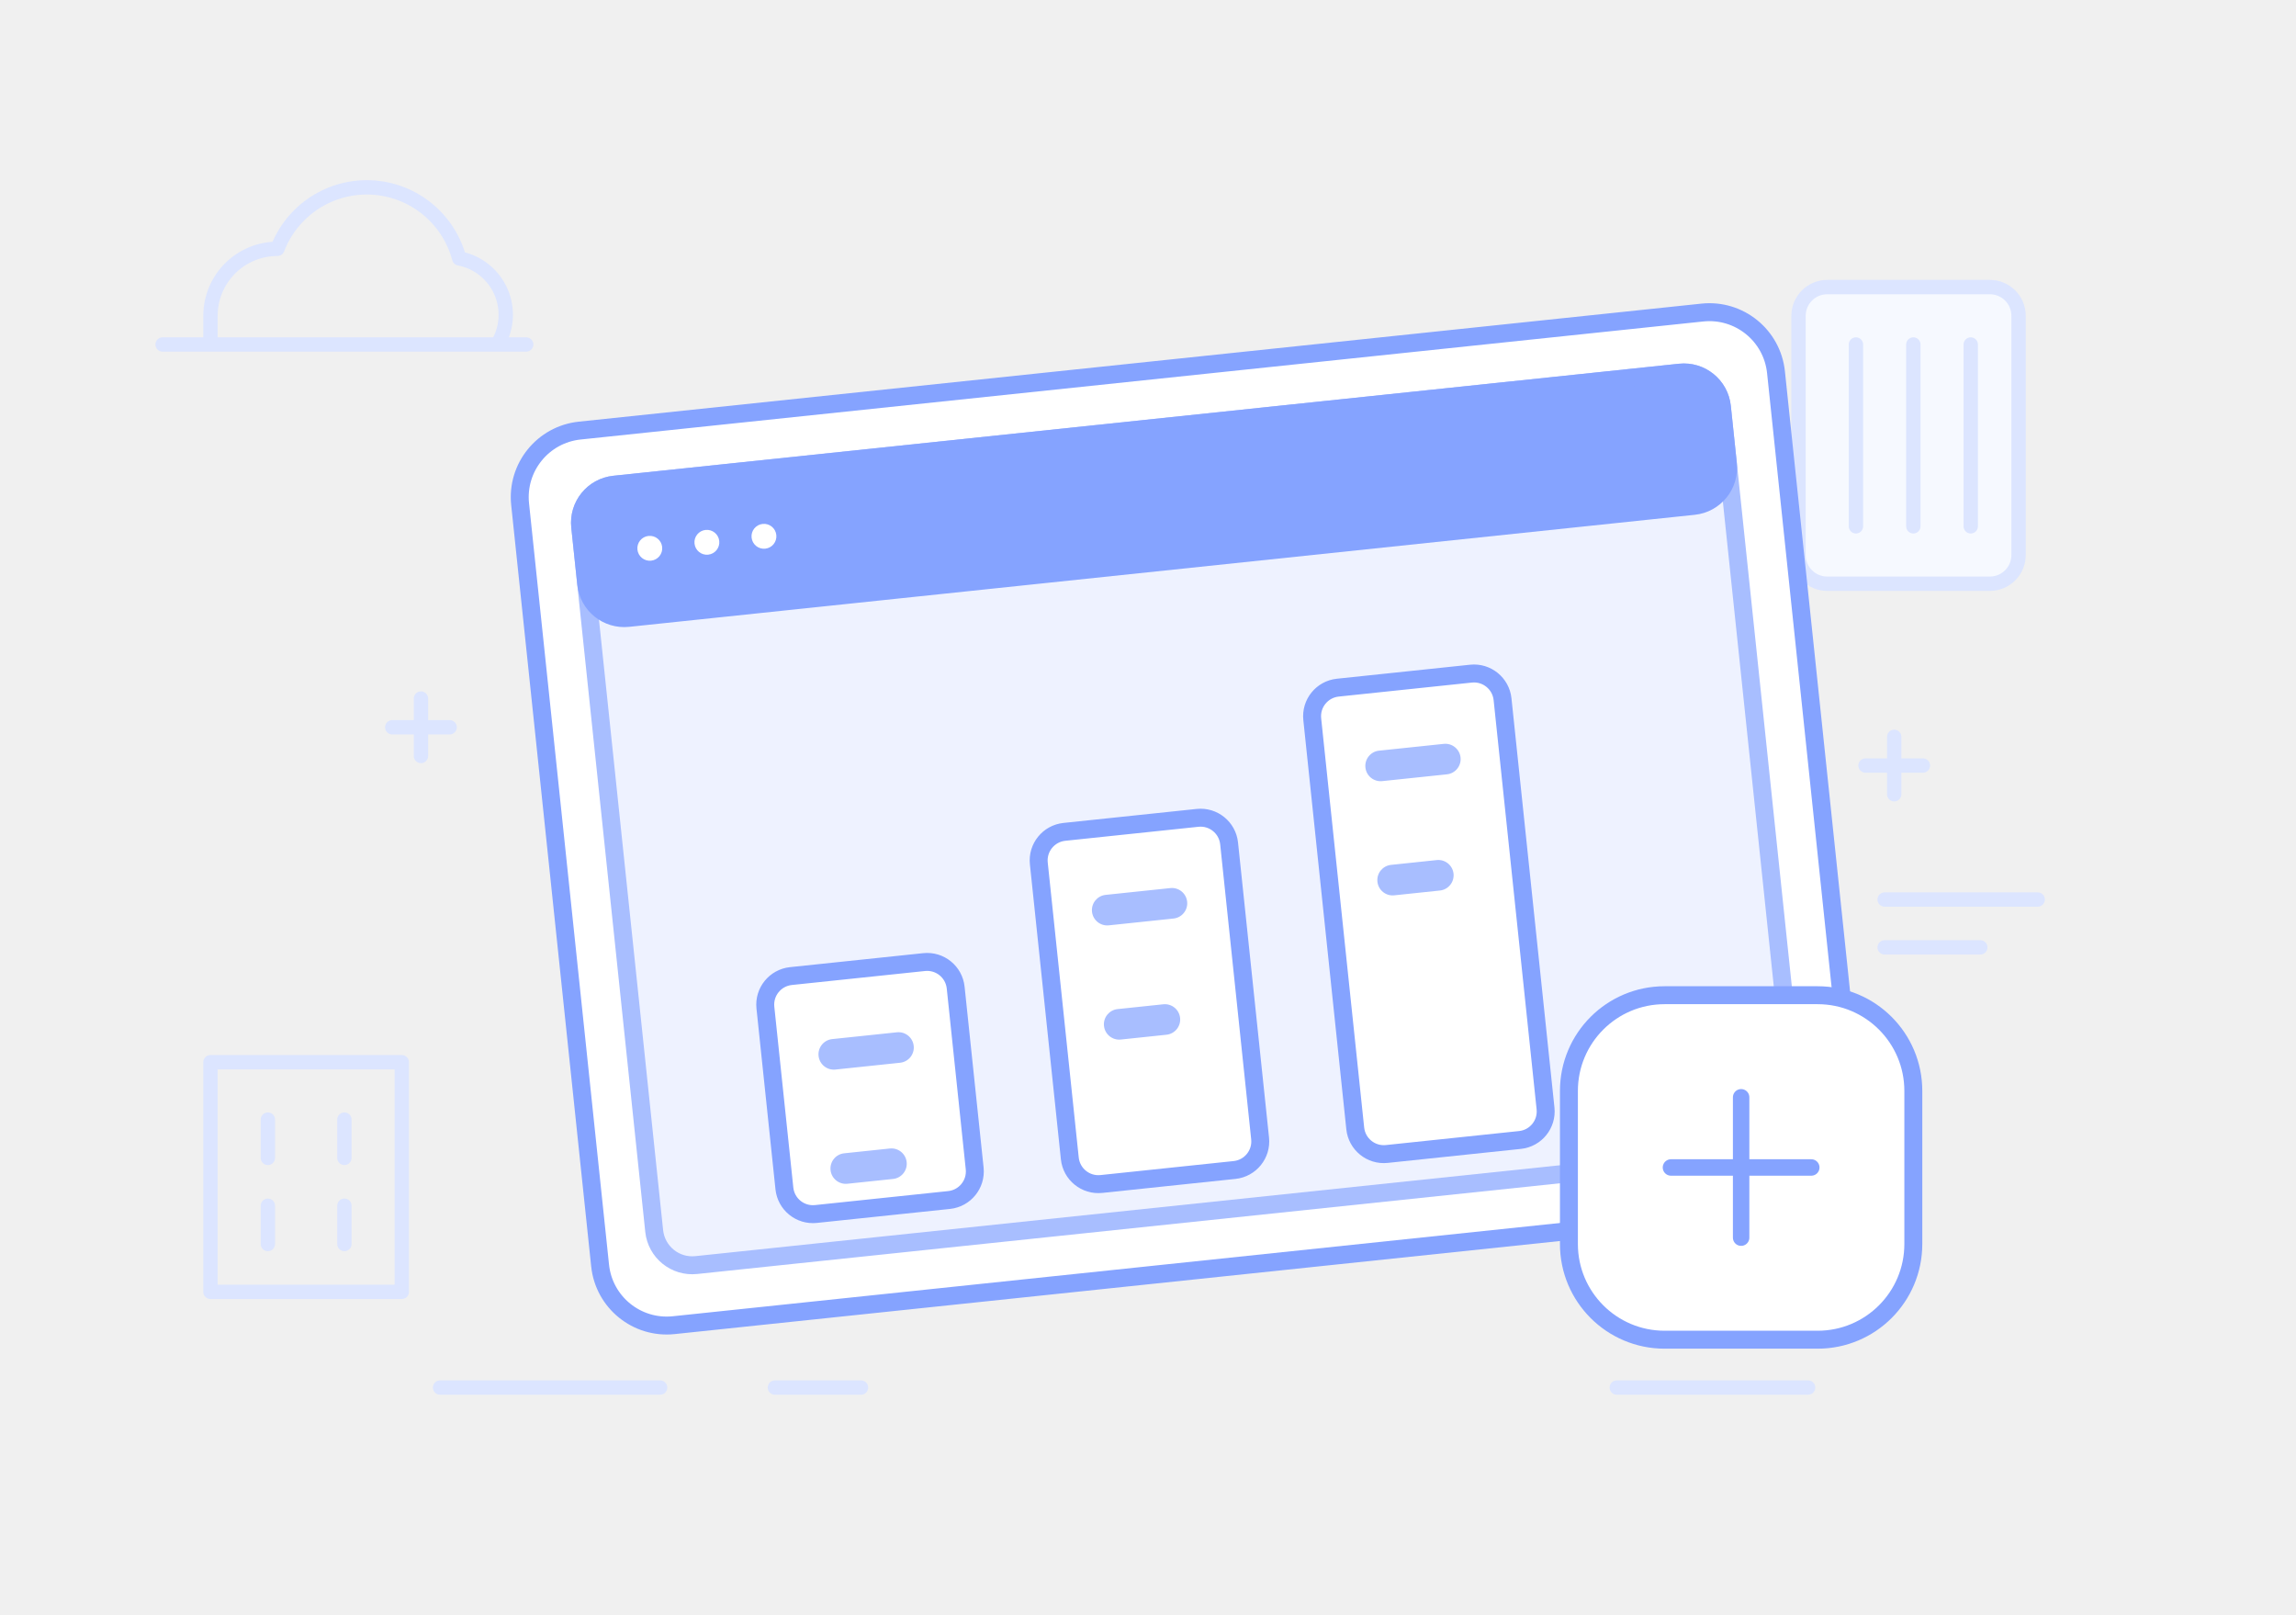
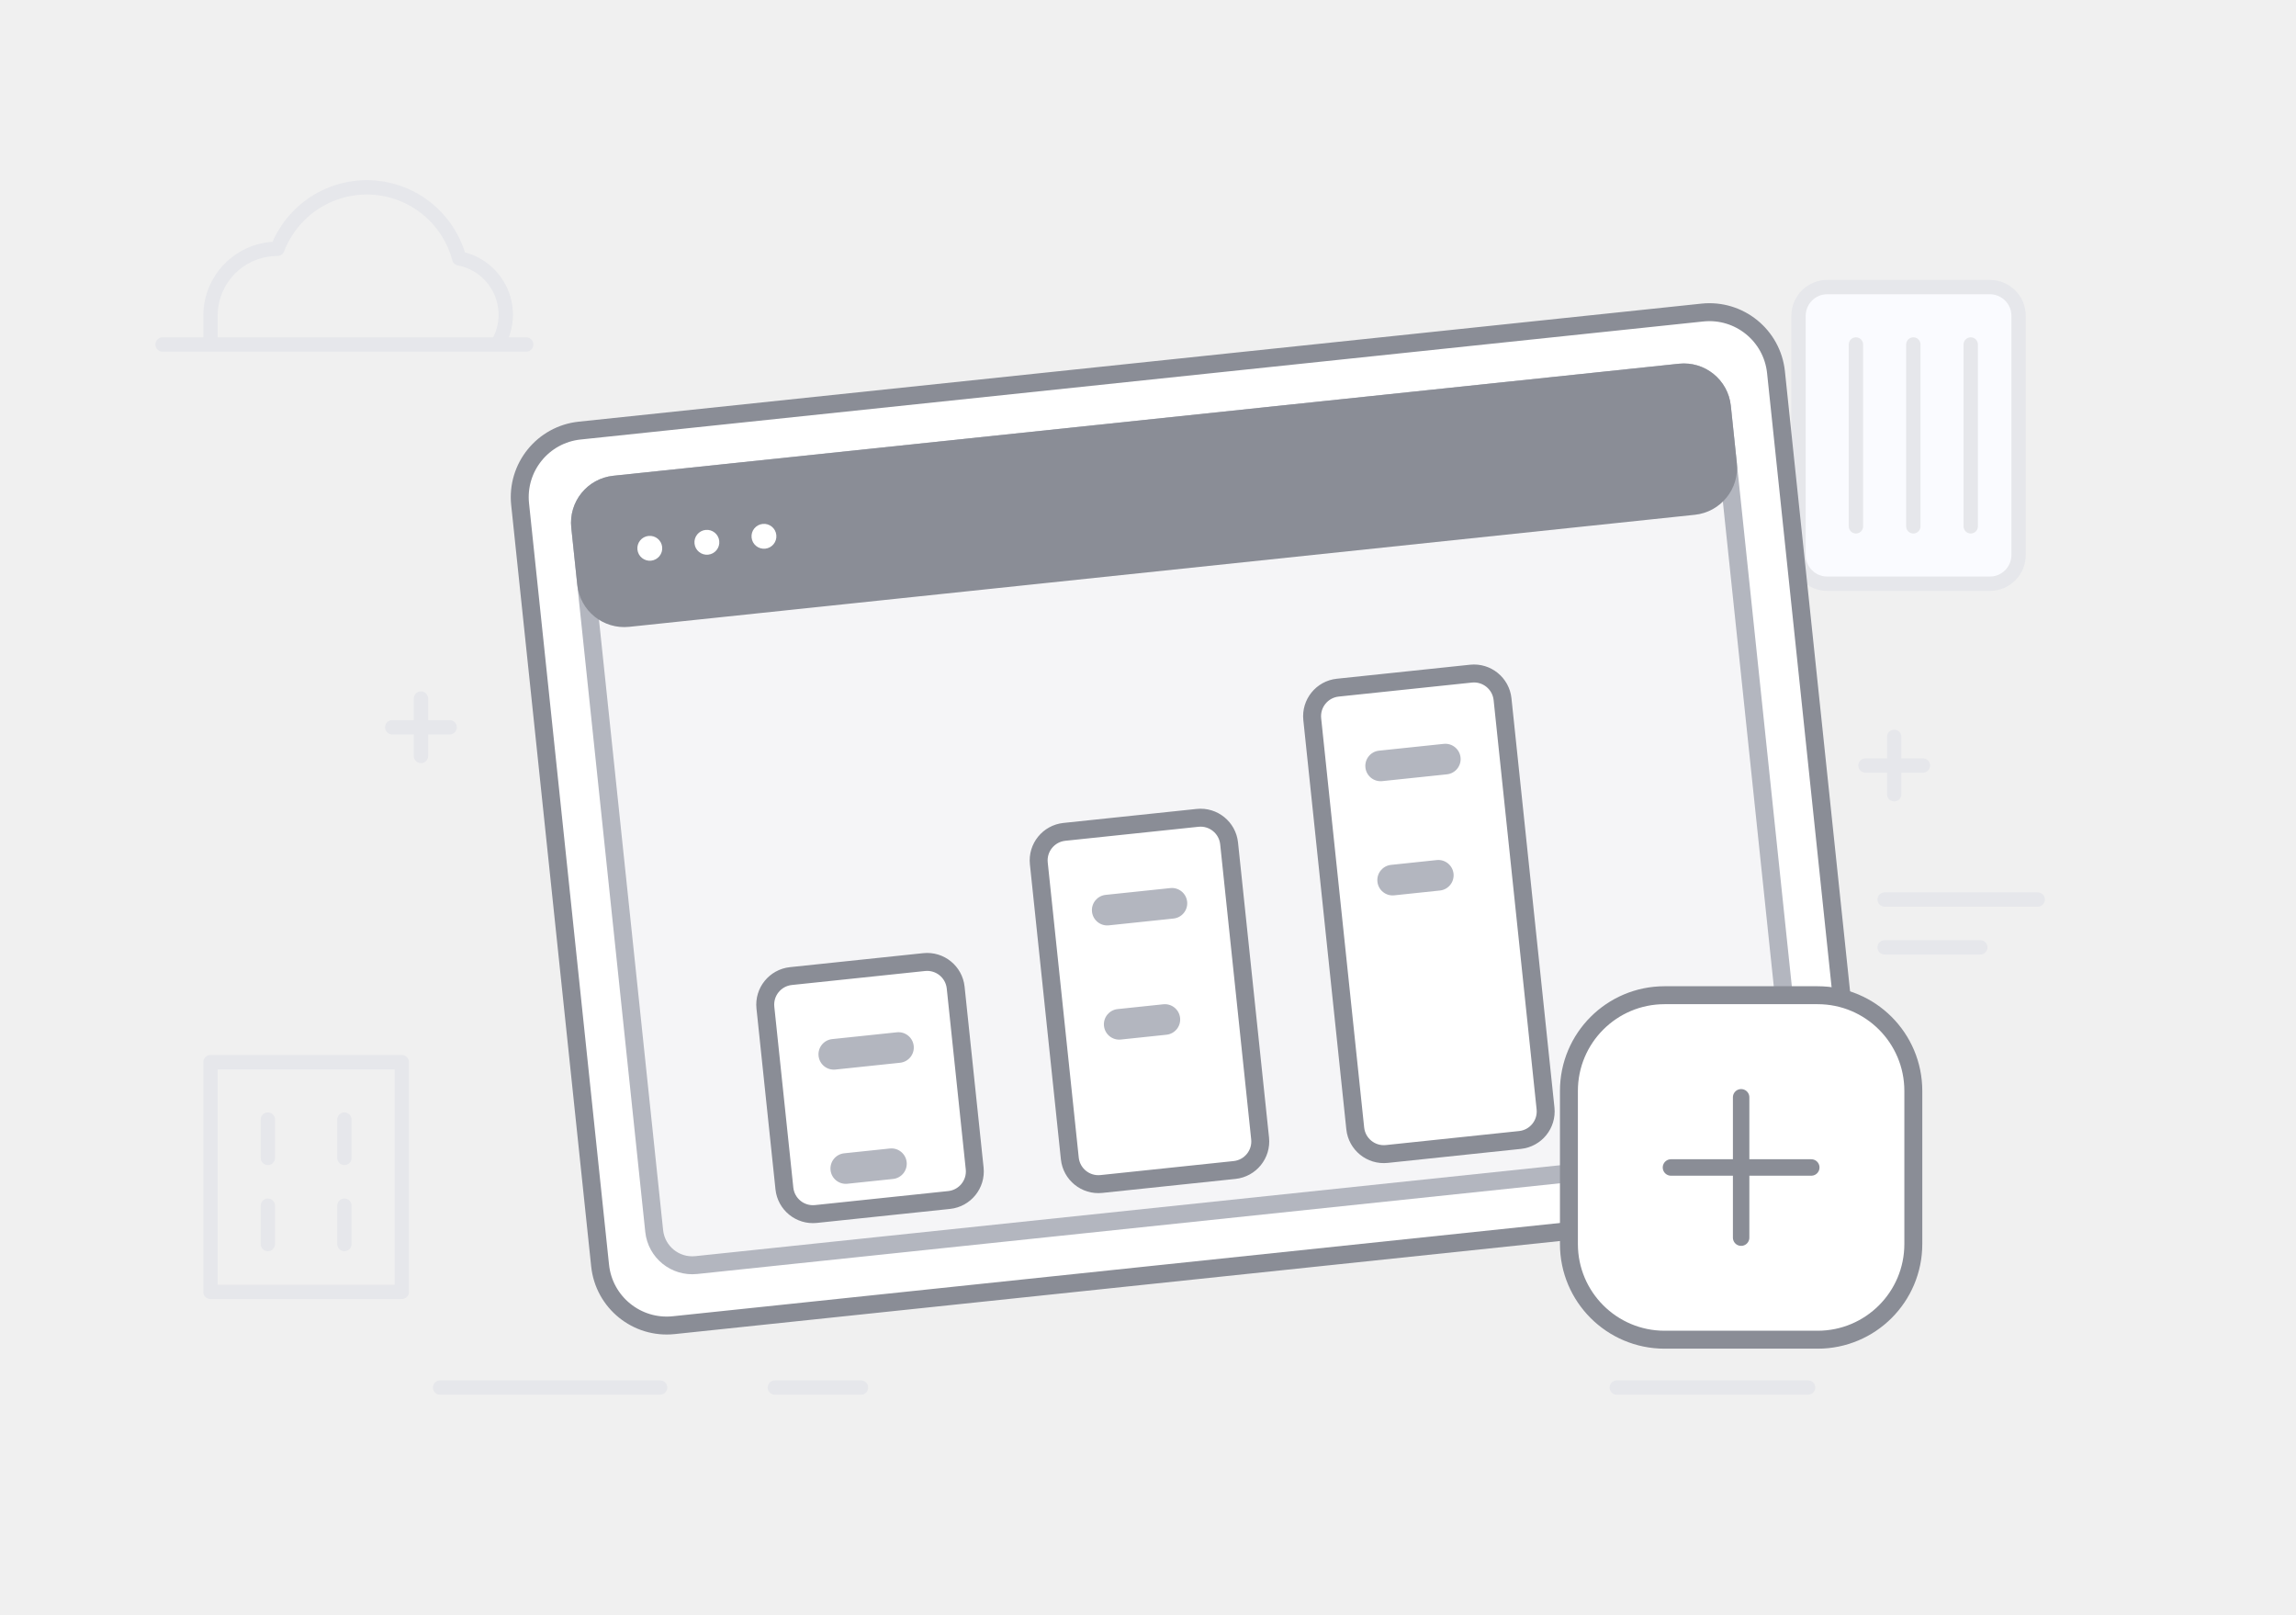
<svg xmlns="http://www.w3.org/2000/svg" width="192" height="135" viewBox="0 0 192 135" fill="none">
  <defs>
    <clipPath id="clip0_52_350">
      <rect width="1008" height="318.4" fill="white" transform="translate(-64 -48)" />
    </clipPath>
    <clipPath id="clip1_52_350">
      <rect width="320" height="318.4" fill="white" transform="translate(-64 -48)" />
    </clipPath>
    <clipPath id="clip2_52_350">
      <rect width="192" height="134.4" fill="white" />
    </clipPath>
  </defs>
  <g id="ç©ºç¶ææç» / é¦æ¬¡ä½¿ç¨ / æµ èçº¿æ" clip-path="url(#clip2_52_350)">
    <g id="èæ¯ç¹ç¼ / ä¼ä¸ä¸æ¥¼å®" data-motion-layer="true">
-       <path id="Vector" d="M13.6 28.8H44M17.6 28.8V26.4C17.6 24.915 18.19 23.49 19.24 22.44C20.29 21.39 21.714 20.8 23.2 20.8C23.805 19.221 24.894 17.875 26.312 16.954C27.729 16.033 29.402 15.584 31.09 15.673C32.779 15.762 34.395 16.383 35.709 17.448C37.022 18.513 37.964 19.966 38.4 21.6C39.16 21.746 39.873 22.073 40.479 22.555C41.085 23.036 41.566 23.657 41.88 24.364C42.194 25.071 42.333 25.844 42.284 26.616C42.235 27.389 42.001 28.138 41.6 28.8" stroke="#DCE5FF" stroke-width="1.2" stroke-linecap="round" stroke-linejoin="round" />
-       <path id="Vector_2" d="M166.4 24H152.8C151.475 24 150.4 25.075 150.4 26.4V46.4C150.4 47.725 151.475 48.8 152.8 48.8H166.4C167.726 48.8 168.8 47.725 168.8 46.4V26.4C168.8 25.075 167.726 24 166.4 24Z" fill="#F6F9FF" stroke="#DCE5FF" stroke-width="1.2" stroke-linecap="round" stroke-linejoin="round" />
-       <path id="Vector_3" d="M155.2 28.8V44M160 28.8V44M164.8 28.8V44M22.4 93.6V96.8M28.8 93.6V96.8M22.4 100.8V104M28.8 100.8V104M157.6 75.2H170.4M157.6 79.2H165.6M17.6 88.8H33.6V108H17.6V88.8Z" stroke="#DCE5FF" stroke-width="1.2" stroke-linecap="round" stroke-linejoin="round" />
-       <path id="Vector_4" d="M156 64H160.8M158.4 61.6V66.4" stroke="#DCE5FF" stroke-width="1.2" stroke-linecap="round" stroke-linejoin="round" />
-       <path id="Vector_5" d="M32.801 60.8H37.601M35.201 58.4V63.2" stroke="#DCE5FF" stroke-width="1.2" stroke-linecap="round" stroke-linejoin="round" />
-       <path id="Vector_6" d="M36.801 116H55.201M64.801 116H72.001M135.201 116H151.201" stroke="#DCE5FF" stroke-width="1.2" stroke-linecap="round" stroke-linejoin="round" />
+       <path id="Vector" d="M13.6 28.8H44M17.6 28.8V26.4C17.6 24.915 18.19 23.49 19.24 22.44C20.29 21.39 21.714 20.8 23.2 20.8C23.805 19.221 24.894 17.875 26.312 16.954C27.729 16.033 29.402 15.584 31.09 15.673C32.779 15.762 34.395 16.383 35.709 17.448C37.022 18.513 37.964 19.966 38.4 21.6C39.16 21.746 39.873 22.073 40.479 22.555C41.085 23.036 41.566 23.657 41.88 24.364C42.194 25.071 42.333 25.844 42.284 26.616C42.235 27.389 42.001 28.138 41.6 28.8" stroke="#E6E7EB" stroke-width="1.2" stroke-linecap="round" stroke-linejoin="round" />
+       <path id="Vector_2" d="M166.4 24H152.8C151.475 24 150.4 25.075 150.4 26.4V46.4C150.4 47.725 151.475 48.8 152.8 48.8H166.4C167.726 48.8 168.8 47.725 168.8 46.4V26.4C168.8 25.075 167.726 24 166.4 24Z" fill="#FAFBFF" stroke="#E6E7EB" stroke-width="1.2" stroke-linecap="round" stroke-linejoin="round" />
+       <path id="Vector_3" d="M155.2 28.8V44M160 28.8V44M164.8 28.8V44M22.4 93.6V96.8M28.8 93.6V96.8M22.4 100.8V104M28.8 100.8V104M157.6 75.2H170.4M157.6 79.2H165.6M17.6 88.8H33.6V108H17.6V88.8Z" stroke="#E6E7EB" stroke-width="1.2" stroke-linecap="round" stroke-linejoin="round" />
+       <path id="Vector_4" d="M156 64H160.8M158.4 61.6V66.4" stroke="#E6E7EB" stroke-width="1.2" stroke-linecap="round" stroke-linejoin="round" />
+       <path id="Vector_5" d="M32.801 60.8H37.601M35.201 58.4V63.2" stroke="#E6E7EB" stroke-width="1.2" stroke-linecap="round" stroke-linejoin="round" />
+       <path id="Vector_6" d="M36.801 116H55.201M64.801 116H72.001M135.201 116H151.201" stroke="#E6E7EB" stroke-width="1.2" stroke-linecap="round" stroke-linejoin="round" />
    </g>
    <g id="ç²¾ä¿®æç» / å¯¹é½åæ´ä½æè½¬">
      <g id="Group">
        <g id="Group_2" data-motion-layer="true">
-           <path id="Vector_7" d="M142.36 26.129L48.477 35.997C45.402 36.32 43.17 39.075 43.494 42.151L50.183 105.801C50.507 108.877 53.262 111.108 56.338 110.785L150.221 100.917C153.297 100.594 155.528 97.838 155.205 94.763L148.515 31.113C148.192 28.037 145.436 25.806 142.36 26.129Z" fill="white" stroke="#85A3FF" stroke-width="1.5" stroke-linecap="round" stroke-linejoin="round" />
-           <path id="Vector_8" d="M140.475 31.154L51.366 40.52C49.608 40.704 48.333 42.279 48.518 44.036L54.706 102.912C54.891 104.67 56.465 105.945 58.223 105.76L147.332 96.394C149.09 96.21 150.365 94.635 150.18 92.877L143.992 34.002C143.807 32.244 142.233 30.969 140.475 31.154Z" fill="#EEF2FF" stroke="#A8BEFF" stroke-width="1.5" stroke-linecap="round" stroke-linejoin="round" />
-           <path id="Vector_9" d="M140.475 31.154L51.366 40.52C49.608 40.704 48.333 42.279 48.518 44.036L49.02 48.81C49.205 50.568 50.779 51.843 52.537 51.658L141.646 42.292C143.404 42.108 144.679 40.533 144.494 38.775L143.992 34.002C143.807 32.244 142.233 30.969 140.475 31.154Z" fill="#85A3FF" stroke="#85A3FF" stroke-width="1.5" stroke-linecap="round" stroke-linejoin="round" />
+           <path id="Vector_7" d="M142.36 26.129L48.477 35.997C45.402 36.32 43.17 39.075 43.494 42.151L50.183 105.801C50.507 108.877 53.262 111.108 56.338 110.785L150.221 100.917C153.297 100.594 155.528 97.838 155.205 94.763L148.515 31.113C148.192 28.037 145.436 25.806 142.36 26.129Z" fill="white" stroke="#8A8D96" stroke-width="1.5" stroke-linecap="round" stroke-linejoin="round" />
+           <path id="Vector_8" d="M140.475 31.154L51.366 40.52C49.608 40.704 48.333 42.279 48.518 44.036L54.706 102.912C54.891 104.67 56.465 105.945 58.223 105.76L147.332 96.394C149.09 96.21 150.365 94.635 150.18 92.877L143.992 34.002C143.807 32.244 142.233 30.969 140.475 31.154Z" fill="#F5F5F7" stroke="#B3B6BF" stroke-width="1.5" stroke-linecap="round" stroke-linejoin="round" />
+           <path id="Vector_9" d="M140.475 31.154L51.366 40.52C49.608 40.704 48.333 42.279 48.518 44.036L49.02 48.81C49.205 50.568 50.779 51.843 52.537 51.658L141.646 42.292C143.404 42.108 144.679 40.533 144.494 38.775L143.992 34.002C143.807 32.244 142.233 30.969 140.475 31.154Z" fill="#8A8D96" stroke="#8A8D96" stroke-width="1.5" stroke-linecap="round" stroke-linejoin="round" />
          <g id="Group_3">
            <path id="Vector_10" d="M54.447 46.873C55.018 46.812 55.433 46.301 55.373 45.73C55.313 45.158 54.801 44.744 54.23 44.804C53.658 44.864 53.244 45.376 53.304 45.947C53.364 46.518 53.876 46.932 54.447 46.873Z" fill="white" />
            <path id="Vector_11" d="M59.221 46.37C59.792 46.31 60.206 45.799 60.146 45.227C60.086 44.656 59.574 44.242 59.003 44.302C58.432 44.362 58.017 44.874 58.078 45.445C58.138 46.016 58.649 46.431 59.221 46.37Z" fill="white" />
            <path id="Vector_12" d="M63.994 45.869C64.565 45.809 64.98 45.297 64.919 44.726C64.859 44.155 64.348 43.74 63.776 43.8C63.205 43.861 62.791 44.372 62.851 44.944C62.911 45.515 63.423 45.929 63.994 45.869Z" fill="white" />
          </g>
-           <path id="Vector_13" d="M77.279 80.43L66.141 81.6C64.823 81.739 63.866 82.92 64.005 84.238L65.594 99.355C65.732 100.673 66.913 101.629 68.231 101.491L79.37 100.32C80.688 100.181 81.644 99 81.506 97.682L79.917 82.566C79.779 81.247 78.598 80.291 77.279 80.43Z" fill="white" stroke="#85A3FF" stroke-width="1.5" stroke-linecap="round" stroke-linejoin="round" />
-           <path id="Vector_14" d="M75.001 86.3L69.591 86.869C68.888 86.942 68.378 87.572 68.452 88.275C68.526 88.978 69.156 89.489 69.859 89.415L75.269 88.846C75.972 88.772 76.482 88.142 76.408 87.439C76.334 86.736 75.705 86.226 75.001 86.3Z" fill="#A8BEFF" />
-           <path id="Vector_15" d="M74.412 96.015L70.593 96.416C69.89 96.49 69.38 97.12 69.454 97.823C69.528 98.526 70.158 99.036 70.861 98.962L74.68 98.561C75.383 98.487 75.893 97.857 75.819 97.154C75.745 96.451 75.115 95.941 74.412 96.015Z" fill="#A8BEFF" />
-           <path id="Vector_16" d="M100.145 68.373L89.006 69.544C87.688 69.683 86.731 70.864 86.87 72.182L89.462 96.846C89.601 98.164 90.782 99.121 92.1 98.982L103.239 97.811C104.557 97.673 105.513 96.492 105.375 95.174L102.782 70.509C102.644 69.191 101.463 68.235 100.145 68.373Z" fill="white" stroke="#85A3FF" stroke-width="1.5" stroke-linecap="round" stroke-linejoin="round" />
-           <path id="Vector_17" d="M97.867 74.244L92.457 74.812C91.754 74.886 91.243 75.516 91.317 76.219C91.391 76.922 92.021 77.432 92.724 77.359L98.134 76.79C98.837 76.716 99.347 76.086 99.274 75.383C99.2 74.68 98.57 74.17 97.867 74.244Z" fill="#A8BEFF" />
-           <path id="Vector_18" d="M97.278 83.959L93.459 84.36C92.755 84.434 92.245 85.064 92.319 85.767C92.393 86.47 93.023 86.98 93.726 86.906L97.545 86.504C98.248 86.43 98.758 85.801 98.684 85.098C98.61 84.395 97.981 83.885 97.278 83.959Z" fill="#A8BEFF" />
-           <path id="Vector_19" d="M123.01 56.317L111.871 57.488C110.553 57.627 109.597 58.807 109.735 60.126L113.331 94.337C113.47 95.655 114.651 96.612 115.969 96.473L127.107 95.302C128.426 95.164 129.382 93.983 129.243 92.665L125.648 58.453C125.509 57.135 124.328 56.179 123.01 56.317Z" fill="white" stroke="#85A3FF" stroke-width="1.5" stroke-linecap="round" stroke-linejoin="round" />
-           <path id="Vector_20" d="M120.73 62.188L115.32 62.756C114.617 62.83 114.107 63.46 114.181 64.163C114.255 64.866 114.884 65.376 115.587 65.302L120.998 64.734C121.701 64.66 122.211 64.03 122.137 63.327C122.063 62.624 121.433 62.114 120.73 62.188Z" fill="#A8BEFF" />
-           <path id="Vector_21" d="M120.143 71.902L116.324 72.304C115.621 72.378 115.111 73.007 115.185 73.71C115.258 74.413 115.888 74.924 116.591 74.85L120.41 74.448C121.113 74.374 121.623 73.745 121.55 73.041C121.476 72.338 120.846 71.828 120.143 71.902Z" fill="#A8BEFF" />
+           <path id="Vector_13" d="M77.279 80.43L66.141 81.6C64.823 81.739 63.866 82.92 64.005 84.238L65.594 99.355C65.732 100.673 66.913 101.629 68.231 101.491L79.37 100.32C80.688 100.181 81.644 99 81.506 97.682L79.917 82.566C79.779 81.247 78.598 80.291 77.279 80.43Z" fill="white" stroke="#8A8D96" stroke-width="1.5" stroke-linecap="round" stroke-linejoin="round" />
+           <path id="Vector_14" d="M75.001 86.3L69.591 86.869C68.888 86.942 68.378 87.572 68.452 88.275C68.526 88.978 69.156 89.489 69.859 89.415L75.269 88.846C75.972 88.772 76.482 88.142 76.408 87.439C76.334 86.736 75.705 86.226 75.001 86.3Z" fill="#B3B6BF" />
+           <path id="Vector_15" d="M74.412 96.015L70.593 96.416C69.89 96.49 69.38 97.12 69.454 97.823C69.528 98.526 70.158 99.036 70.861 98.962L74.68 98.561C75.383 98.487 75.893 97.857 75.819 97.154C75.745 96.451 75.115 95.941 74.412 96.015Z" fill="#B3B6BF" />
+           <path id="Vector_16" d="M100.145 68.373L89.006 69.544C87.688 69.683 86.731 70.864 86.87 72.182L89.462 96.846C89.601 98.164 90.782 99.121 92.1 98.982L103.239 97.811C104.557 97.673 105.513 96.492 105.375 95.174L102.782 70.509C102.644 69.191 101.463 68.235 100.145 68.373Z" fill="white" stroke="#8A8D96" stroke-width="1.5" stroke-linecap="round" stroke-linejoin="round" />
+           <path id="Vector_17" d="M97.867 74.244L92.457 74.812C91.754 74.886 91.243 75.516 91.317 76.219C91.391 76.922 92.021 77.432 92.724 77.359L98.134 76.79C98.837 76.716 99.347 76.086 99.274 75.383C99.2 74.68 98.57 74.17 97.867 74.244Z" fill="#B3B6BF" />
+           <path id="Vector_18" d="M97.278 83.959L93.459 84.36C92.755 84.434 92.245 85.064 92.319 85.767C92.393 86.47 93.023 86.98 93.726 86.906L97.545 86.504C98.248 86.43 98.758 85.801 98.684 85.098C98.61 84.395 97.981 83.885 97.278 83.959Z" fill="#B3B6BF" />
+           <path id="Vector_19" d="M123.01 56.317L111.871 57.488C110.553 57.627 109.597 58.807 109.735 60.126L113.331 94.337C113.47 95.655 114.651 96.612 115.969 96.473L127.107 95.302C128.426 95.164 129.382 93.983 129.243 92.665L125.648 58.453C125.509 57.135 124.328 56.179 123.01 56.317Z" fill="white" stroke="#8A8D96" stroke-width="1.5" stroke-linecap="round" stroke-linejoin="round" />
+           <path id="Vector_20" d="M120.73 62.188L115.32 62.756C114.617 62.83 114.107 63.46 114.181 64.163C114.255 64.866 114.884 65.376 115.587 65.302L120.998 64.734C121.701 64.66 122.211 64.03 122.137 63.327C122.063 62.624 121.433 62.114 120.73 62.188Z" fill="#B3B6BF" />
+           <path id="Vector_21" d="M120.143 71.902L116.324 72.304C115.621 72.378 115.111 73.007 115.185 73.71C115.258 74.413 115.888 74.924 116.591 74.85L120.41 74.448C121.113 74.374 121.623 73.745 121.55 73.041C121.476 72.338 120.846 71.828 120.143 71.902Z" fill="#B3B6BF" />
        </g>
        <g id="Group_4" data-motion-layer="true">
-           <path id="Vector_22" d="M151.999 83.2H139.199C134.781 83.2 131.199 86.782 131.199 91.2V104C131.199 108.418 134.781 112 139.199 112H151.999C156.417 112 159.999 108.418 159.999 104V91.2C159.999 86.782 156.417 83.2 151.999 83.2Z" fill="white" stroke="#85A3FF" stroke-width="1.5" stroke-linecap="round" stroke-linejoin="round" />
+           <path id="Vector_22" d="M151.999 83.2H139.199C134.781 83.2 131.199 86.782 131.199 91.2V104C131.199 108.418 134.781 112 139.199 112H151.999C156.417 112 159.999 108.418 159.999 104V91.2C159.999 86.782 156.417 83.2 151.999 83.2Z" fill="white" stroke="#8A8D96" stroke-width="1.5" stroke-linecap="round" stroke-linejoin="round" />
          <g id="Group_5">
-             <path id="Vector_23" d="M145.6 91.734V103.468" stroke="#85A3FF" stroke-width="1.375" stroke-linecap="round" stroke-linejoin="round" />
-             <path id="Vector_24" d="M151.466 97.601H139.732" stroke="#85A3FF" stroke-width="1.375" stroke-linecap="round" stroke-linejoin="round" />
+             <path id="Vector_23" d="M145.6 91.734V103.468" stroke="#8A8D96" stroke-width="1.375" stroke-linecap="round" stroke-linejoin="round" />
+             <path id="Vector_24" d="M151.466 97.601H139.732" stroke="#8A8D96" stroke-width="1.375" stroke-linecap="round" stroke-linejoin="round" />
          </g>
        </g>
      </g>
    </g>
  </g>
</svg>
